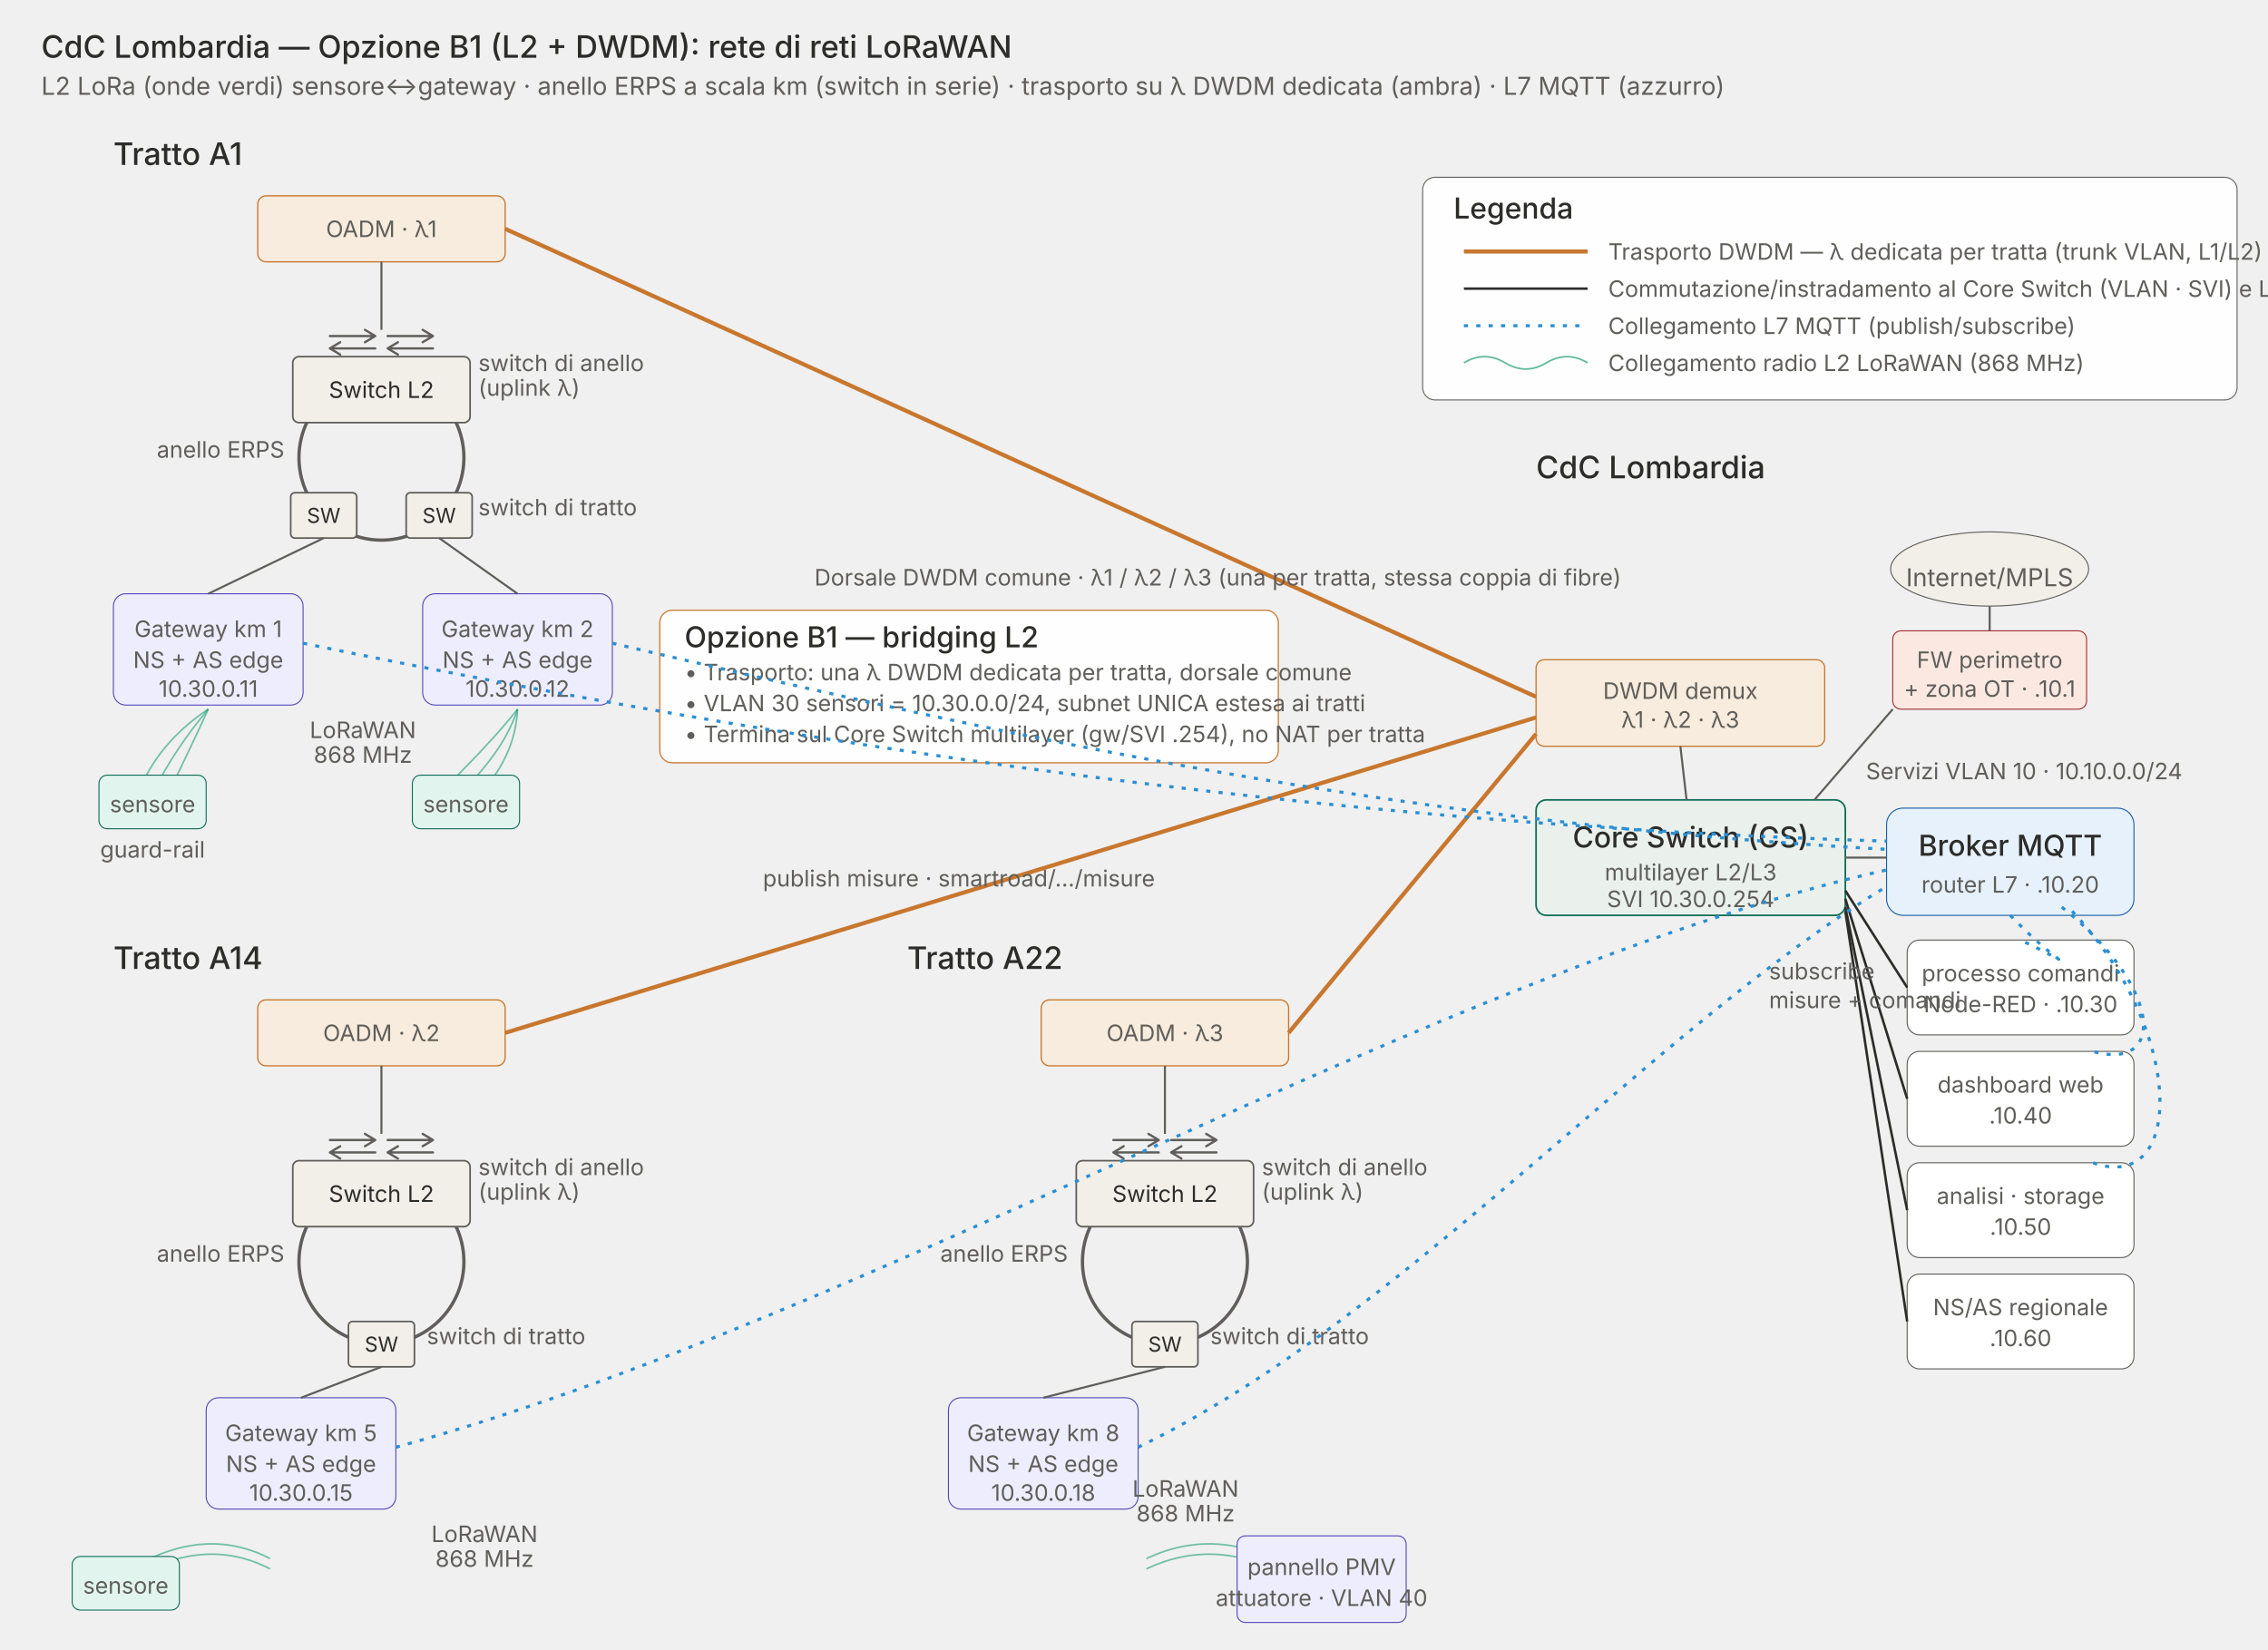
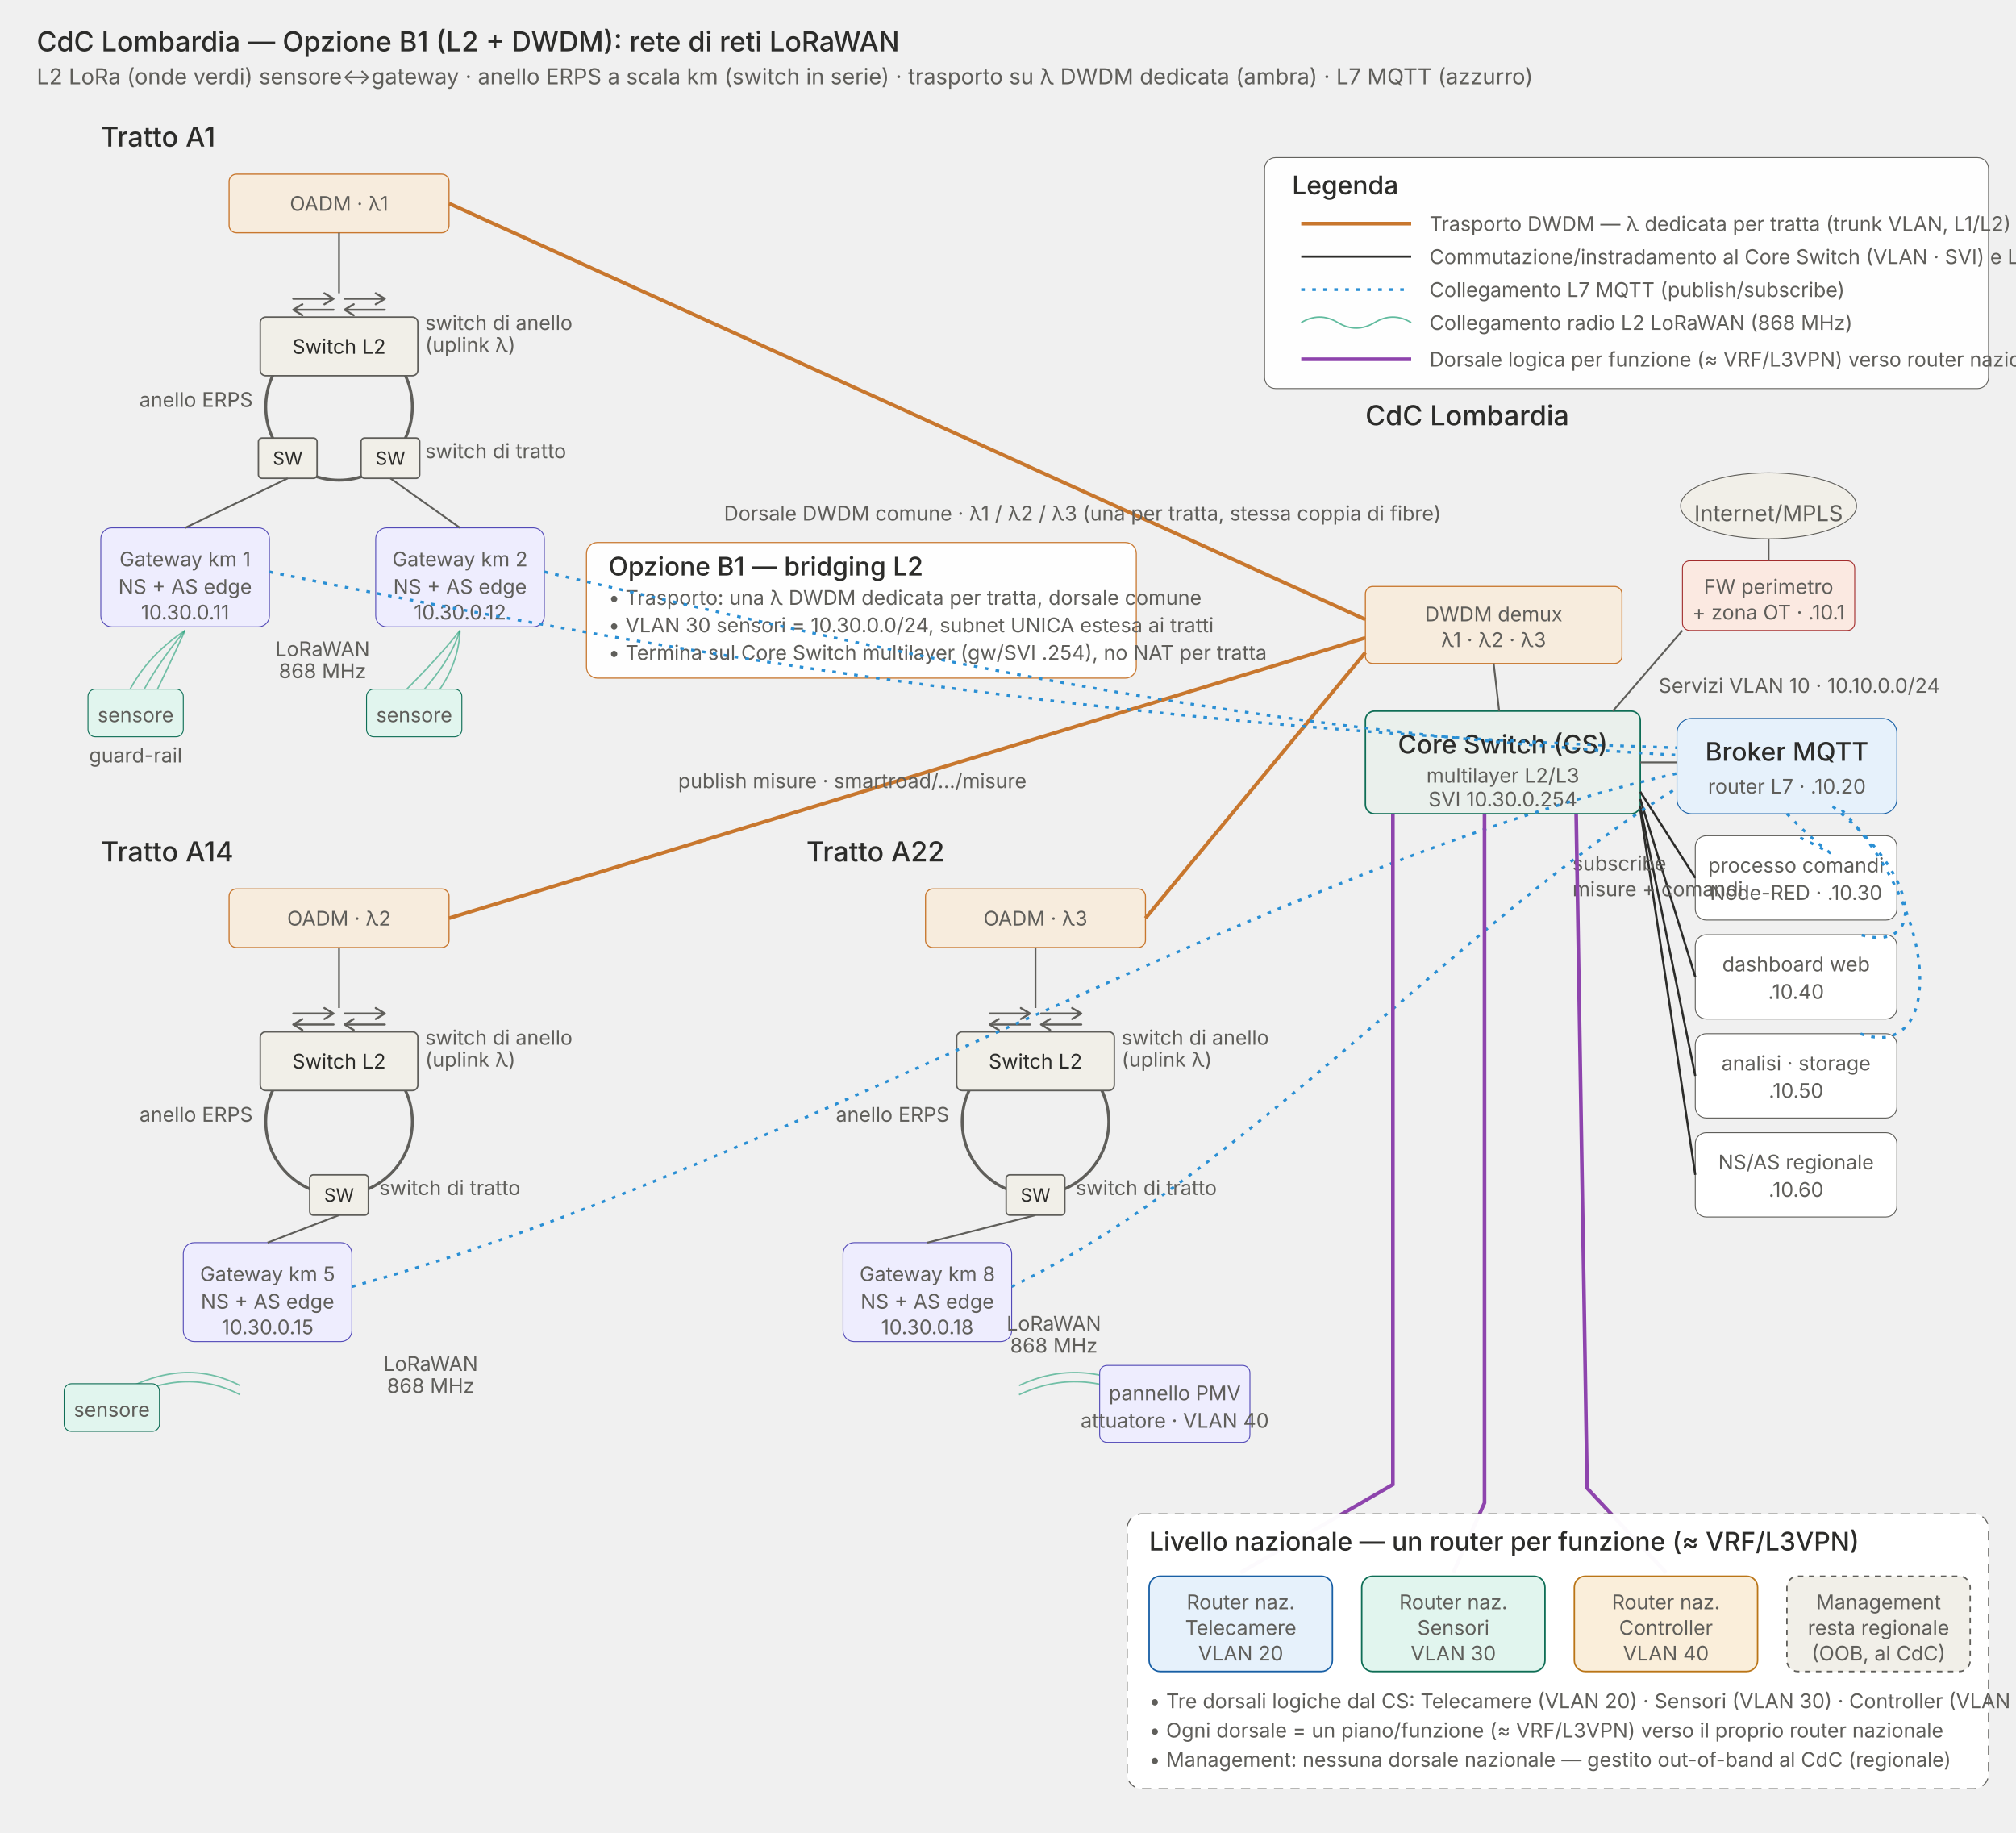
- <svg xmlns="http://www.w3.org/2000/svg" width="100%" viewBox="0 0 1100 800" role="img" font-family="system-ui, -apple-system, 'Segoe UI', sans-serif">
+ <svg xmlns="http://www.w3.org/2000/svg" width="100%" viewBox="0 0 1100 1000" role="img" font-family="system-ui, -apple-system, 'Segoe UI', sans-serif">
  <defs>
    <style>
.t  { font-size: 14px; fill: #2C2C2A; }
.ts { font-size: 12px; fill: #5F5E5A; }
.th { font-size: 14px; font-weight: 500; fill: #2C2C2A; }
.tt { font-size: 11px; fill: #5F5E5A; }
.area-title { font-size: 15px; font-weight: 500; fill: #2C2C2A; }
</style>
  </defs>
  <text class="area-title" x="20" y="28">CdC Lombardia — Opzione B1 (L2 + DWDM): rete di reti LoRaWAN</text>
  <text class="ts" x="20" y="46">L2 LoRa (onde verdi) sensore↔gateway · anello ERPS a scala km (switch in serie) · trasporto su λ DWDM dedicata (ambra) · L7 MQTT (azzurro)</text>
-   <rect x="690" y="86" width="395" height="108" rx="6" fill="#FFFFFF" stroke="#5F5E5A" stroke-width="0.5" opacity="0.96" />
+   <rect x="690" y="86" width="395" height="126" rx="6" fill="#FFFFFF" stroke="#5F5E5A" stroke-width="0.5" opacity="0.96" />
  <text class="th" x="705" y="106">Legenda</text>
  <line x1="710" y1="122" x2="770" y2="122" stroke="#C8772E" stroke-width="2" />
  <text class="tt" x="780" y="126">Trasporto DWDM — λ dedicata per tratta (trunk VLAN, L1/L2)</text>
  <line x1="710" y1="140" x2="770" y2="140" stroke="#2C2C2A" stroke-width="1.2" />
  <text class="tt" x="780" y="144">Commutazione/instradamento al Core Switch (VLAN · SVI) e LAN</text>
  <line x1="710" y1="158" x2="770" y2="158" stroke="#2A8FD4" stroke-width="1.5" stroke-dasharray="2 4" />
  <text class="tt" x="780" y="162">Collegamento L7 MQTT (publish/subscribe)</text>
  <path d="M 710 176 Q 720 170 730 176 Q 740 182 750 176 Q 760 170 770 176" stroke="#1D9E75" stroke-width="0.8" fill="none" opacity="0.7" />
  <text class="tt" x="780" y="180">Collegamento radio L2 LoRaWAN (868 MHz)</text>
+   <line x1="710" y1="196" x2="770" y2="196" stroke="#8E44AD" stroke-width="2" />
+   <text class="tt" x="780" y="200">Dorsale logica per funzione (≈ VRF/L3VPN) verso router nazionale</text>
  <rect x="320" y="296" width="300" height="74" rx="6" fill="#FFFFFF" stroke="#C8772E" stroke-width="0.6" opacity="0.95" />
  <text class="th" x="332" y="314" fill="#9A5A1E">Opzione B1 — bridging L2</text>
  <text class="tt" x="332" y="330">• Trasporto: una λ DWDM dedicata per tratta, dorsale comune</text>
  <text class="tt" x="332" y="345">• VLAN 30 sensori = 10.30.0.0/24, subnet UNICA estesa ai tratti</text>
  <text class="tt" x="332" y="360">• Termina sul Core Switch multilayer (gw/SVI .254), no NAT per tratta</text>
  <text class="area-title" x="55" y="80">Tratto A1</text>
  <rect x="125" y="95" width="120" height="32" rx="4" fill="#F7ECDD" stroke="#C8772E" stroke-width="0.6" />
  <text class="tt" x="185" y="111" text-anchor="middle" dominant-baseline="central" fill="#9A5A1E">OADM · λ1</text>
  <circle cx="185" cy="222" r="40" fill="none" stroke="#5F5E5A" stroke-width="1.6" />
  <text class="tt" x="107" y="222" text-anchor="middle">anello ERPS</text>
  <line x1="185" y1="127" x2="185" y2="160" stroke="#5F5E5A" stroke-width="1" />
  <g transform="translate(142,159)">
    <rect x="0" y="14" width="86" height="32" rx="3" fill="#F1EFE8" stroke="#5F5E5A" stroke-width="0.8" />
    <path d="M18 4 H40 M35 1 L40 4 L35 7" stroke="#5F5E5A" stroke-width="1.1" fill="none" stroke-linecap="round" stroke-linejoin="round" />
    <path d="M40 10 H18 M23 7 L18 10 L23 13" stroke="#5F5E5A" stroke-width="1.1" fill="none" stroke-linecap="round" stroke-linejoin="round" />
    <path d="M46 4 H68 M63 1 L68 4 L63 7" stroke="#5F5E5A" stroke-width="1.1" fill="none" stroke-linecap="round" stroke-linejoin="round" />
    <path d="M68 10 H46 M51 7 L46 10 L51 13" stroke="#5F5E5A" stroke-width="1.1" fill="none" stroke-linecap="round" stroke-linejoin="round" />
    <text x="43" y="34" text-anchor="middle" font-size="11" fill="#2C2C2A">Switch L2</text>
  </g>
  <text class="tt" x="232" y="180">switch di anello</text>
  <text class="tt" x="232" y="192">(uplink λ)</text>
  <rect x="141" y="239" width="32" height="22" rx="2" fill="#F1EFE8" stroke="#5F5E5A" stroke-width="0.8" />
  <text x="157" y="250" text-anchor="middle" dominant-baseline="central" font-size="10" fill="#2C2C2A">SW</text>
  <rect x="197" y="239" width="32" height="22" rx="2" fill="#F1EFE8" stroke="#5F5E5A" stroke-width="0.8" />
  <text x="213" y="250" text-anchor="middle" dominant-baseline="central" font-size="10" fill="#2C2C2A">SW</text>
  <text class="tt" x="232" y="250">switch di tratto</text>
  <rect x="55" y="288" width="92" height="54" rx="6" fill="#EEEDFE" stroke="#534AB7" stroke-width="0.5" />
  <text class="tt" x="101" y="305" text-anchor="middle" dominant-baseline="central" fill="#3C3489">Gateway km 1</text>
  <text class="tt" x="101" y="320" text-anchor="middle" dominant-baseline="central" fill="#534AB7">NS + AS edge</text>
  <text class="tt" x="101" y="334" text-anchor="middle" dominant-baseline="central" fill="#534AB7">10.30.0.11</text>
  <line x1="157" y1="261" x2="101" y2="288" stroke="#5F5E5A" stroke-width="1" />
  <rect x="205" y="288" width="92" height="54" rx="6" fill="#EEEDFE" stroke="#534AB7" stroke-width="0.5" />
  <text class="tt" x="251" y="305" text-anchor="middle" dominant-baseline="central" fill="#3C3489">Gateway km 2</text>
  <text class="tt" x="251" y="320" text-anchor="middle" dominant-baseline="central" fill="#534AB7">NS + AS edge</text>
  <text class="tt" x="251" y="334" text-anchor="middle" dominant-baseline="central" fill="#534AB7">10.30.0.12</text>
  <line x1="213" y1="261" x2="251" y2="288" stroke="#5F5E5A" stroke-width="1" />
  <path d="M 70 378 Q 80 358 101 344" stroke="#1D9E75" stroke-width="0.8" fill="none" opacity="0.6" />
  <path d="M 75 383 Q 85 363 101 344" stroke="#1D9E75" stroke-width="0.8" fill="none" opacity="0.6" />
  <path d="M 80 388 Q 90 368 101 344" stroke="#1D9E75" stroke-width="0.8" fill="none" opacity="0.6" />
  <rect x="48" y="376" width="52" height="26" rx="4" fill="#E1F5EE" stroke="#0F6E56" stroke-width="0.5" />
  <text class="tt" x="74" y="390" text-anchor="middle" dominant-baseline="central" fill="#0F6E56">sensore</text>
  <text class="tt" x="74" y="416" text-anchor="middle" fill="#5F5E5A">guard-rail</text>
  <path d="M 220 378 Q 240 358 251 344" stroke="#1D9E75" stroke-width="0.8" fill="none" opacity="0.6" />
  <path d="M 225 383 Q 245 363 251 344" stroke="#1D9E75" stroke-width="0.8" fill="none" opacity="0.6" />
  <path d="M 230 388 Q 250 368 251 344" stroke="#1D9E75" stroke-width="0.8" fill="none" opacity="0.6" />
  <rect x="200" y="376" width="52" height="26" rx="4" fill="#E1F5EE" stroke="#0F6E56" stroke-width="0.5" />
  <text class="tt" x="226" y="390" text-anchor="middle" dominant-baseline="central" fill="#0F6E56">sensore</text>
  <text class="tt" x="176" y="358" text-anchor="middle" fill="#0F6E56">LoRaWAN</text>
  <text class="tt" x="176" y="370" text-anchor="middle" fill="#0F6E56">868 MHz</text>
  <text class="area-title" x="55" y="470">Tratto A14</text>
  <rect x="125" y="485" width="120" height="32" rx="4" fill="#F7ECDD" stroke="#C8772E" stroke-width="0.6" />
  <text class="tt" x="185" y="501" text-anchor="middle" dominant-baseline="central" fill="#9A5A1E">OADM · λ2</text>
  <circle cx="185" cy="612" r="40" fill="none" stroke="#5F5E5A" stroke-width="1.6" />
  <text class="tt" x="107" y="612" text-anchor="middle">anello ERPS</text>
  <line x1="185" y1="517" x2="185" y2="550" stroke="#5F5E5A" stroke-width="1" />
  <g transform="translate(142,549)">
    <rect x="0" y="14" width="86" height="32" rx="3" fill="#F1EFE8" stroke="#5F5E5A" stroke-width="0.8" />
    <path d="M18 4 H40 M35 1 L40 4 L35 7" stroke="#5F5E5A" stroke-width="1.1" fill="none" stroke-linecap="round" stroke-linejoin="round" />
    <path d="M40 10 H18 M23 7 L18 10 L23 13" stroke="#5F5E5A" stroke-width="1.1" fill="none" stroke-linecap="round" stroke-linejoin="round" />
    <path d="M46 4 H68 M63 1 L68 4 L63 7" stroke="#5F5E5A" stroke-width="1.1" fill="none" stroke-linecap="round" stroke-linejoin="round" />
    <path d="M68 10 H46 M51 7 L46 10 L51 13" stroke="#5F5E5A" stroke-width="1.1" fill="none" stroke-linecap="round" stroke-linejoin="round" />
    <text x="43" y="34" text-anchor="middle" font-size="11" fill="#2C2C2A">Switch L2</text>
  </g>
  <text class="tt" x="232" y="570">switch di anello</text>
  <text class="tt" x="232" y="582">(uplink λ)</text>
  <rect x="169" y="641" width="32" height="22" rx="2" fill="#F1EFE8" stroke="#5F5E5A" stroke-width="0.8" />
  <text x="185" y="652" text-anchor="middle" dominant-baseline="central" font-size="10" fill="#2C2C2A">SW</text>
  <text class="tt" x="207" y="652">switch di tratto</text>
  <rect x="100" y="678" width="92" height="54" rx="6" fill="#EEEDFE" stroke="#534AB7" stroke-width="0.5" />
  <text class="tt" x="146" y="695" text-anchor="middle" dominant-baseline="central" fill="#3C3489">Gateway km 5</text>
  <text class="tt" x="146" y="710" text-anchor="middle" dominant-baseline="central" fill="#534AB7">NS + AS edge</text>
  <text class="tt" x="146" y="724" text-anchor="middle" dominant-baseline="central" fill="#534AB7">10.30.0.15</text>
  <line x1="185" y1="663" x2="146" y2="678" stroke="#5F5E5A" stroke-width="1" />
  <path d="M 65 760 Q 100 740 131 756" stroke="#1D9E75" stroke-width="0.8" fill="none" opacity="0.6" />
  <path d="M 65 765 Q 100 745 131 761" stroke="#1D9E75" stroke-width="0.8" fill="none" opacity="0.6" />
  <rect x="35" y="755" width="52" height="26" rx="4" fill="#E1F5EE" stroke="#0F6E56" stroke-width="0.5" />
  <text class="tt" x="61" y="769" text-anchor="middle" dominant-baseline="central" fill="#0F6E56">sensore</text>
  <text class="tt" x="235" y="748" text-anchor="middle" fill="#0F6E56">LoRaWAN</text>
  <text class="tt" x="235" y="760" text-anchor="middle" fill="#0F6E56">868 MHz</text>
  <text class="area-title" x="440" y="470">Tratto A22</text>
  <rect x="505" y="485" width="120" height="32" rx="4" fill="#F7ECDD" stroke="#C8772E" stroke-width="0.6" />
  <text class="tt" x="565" y="501" text-anchor="middle" dominant-baseline="central" fill="#9A5A1E">OADM · λ3</text>
  <circle cx="565" cy="612" r="40" fill="none" stroke="#5F5E5A" stroke-width="1.6" />
  <text class="tt" x="487" y="612" text-anchor="middle">anello ERPS</text>
  <line x1="565" y1="517" x2="565" y2="550" stroke="#5F5E5A" stroke-width="1" />
  <g transform="translate(522,549)">
    <rect x="0" y="14" width="86" height="32" rx="3" fill="#F1EFE8" stroke="#5F5E5A" stroke-width="0.8" />
    <path d="M18 4 H40 M35 1 L40 4 L35 7" stroke="#5F5E5A" stroke-width="1.1" fill="none" stroke-linecap="round" stroke-linejoin="round" />
    <path d="M40 10 H18 M23 7 L18 10 L23 13" stroke="#5F5E5A" stroke-width="1.1" fill="none" stroke-linecap="round" stroke-linejoin="round" />
    <path d="M46 4 H68 M63 1 L68 4 L63 7" stroke="#5F5E5A" stroke-width="1.1" fill="none" stroke-linecap="round" stroke-linejoin="round" />
    <path d="M68 10 H46 M51 7 L46 10 L51 13" stroke="#5F5E5A" stroke-width="1.1" fill="none" stroke-linecap="round" stroke-linejoin="round" />
    <text x="43" y="34" text-anchor="middle" font-size="11" fill="#2C2C2A">Switch L2</text>
  </g>
  <text class="tt" x="612" y="570">switch di anello</text>
  <text class="tt" x="612" y="582">(uplink λ)</text>
  <rect x="549" y="641" width="32" height="22" rx="2" fill="#F1EFE8" stroke="#5F5E5A" stroke-width="0.8" />
  <text x="565" y="652" text-anchor="middle" dominant-baseline="central" font-size="10" fill="#2C2C2A">SW</text>
  <text class="tt" x="587" y="652">switch di tratto</text>
  <rect x="460" y="678" width="92" height="54" rx="6" fill="#EEEDFE" stroke="#534AB7" stroke-width="0.5" />
  <text class="tt" x="506" y="695" text-anchor="middle" dominant-baseline="central" fill="#3C3489">Gateway km 8</text>
  <text class="tt" x="506" y="710" text-anchor="middle" dominant-baseline="central" fill="#534AB7">NS + AS edge</text>
  <text class="tt" x="506" y="724" text-anchor="middle" dominant-baseline="central" fill="#534AB7">10.30.0.18</text>
  <line x1="565" y1="663" x2="506" y2="678" stroke="#5F5E5A" stroke-width="1" />
  <path d="M 625 760 Q 590 740 556 756" stroke="#1D9E75" stroke-width="0.8" fill="none" opacity="0.6" />
  <path d="M 625 765 Q 590 745 556 761" stroke="#1D9E75" stroke-width="0.8" fill="none" opacity="0.6" />
  <rect x="600" y="745" width="82" height="42" rx="4" fill="#EEEDFE" stroke="#534AB7" stroke-width="0.5" />
  <text class="tt" x="641" y="760" text-anchor="middle" dominant-baseline="central" fill="#3C3489">pannello PMV</text>
  <text class="tt" x="641" y="775" text-anchor="middle" dominant-baseline="central" fill="#534AB7">attuatore · VLAN 40</text>
  <text class="tt" x="575" y="726" text-anchor="middle" fill="#0F6E56">LoRaWAN</text>
  <text class="tt" x="575" y="738" text-anchor="middle" fill="#0F6E56">868 MHz</text>
  <text class="area-title" x="745" y="232">CdC Lombardia</text>
  <ellipse cx="965" cy="276" rx="48" ry="18" fill="#F1EFE8" stroke="#5F5E5A" stroke-width="0.5" />
  <text class="ts" x="965" y="280" text-anchor="middle" dominant-baseline="central">Internet/MPLS</text>
  <rect x="918" y="306" width="94" height="38" rx="4" fill="#FBE9E1" stroke="#A32D2D" stroke-width="0.5" />
  <text class="tt" x="965" y="320" text-anchor="middle" dominant-baseline="central" fill="#A32D2D">FW perimetro</text>
  <text class="tt" x="965" y="334" text-anchor="middle" dominant-baseline="central" fill="#A32D2D">+ zona OT · .10.1</text>
  <line x1="965" y1="294" x2="965" y2="306" stroke="#5F5E5A" stroke-width="1" />
  <rect x="745" y="320" width="140" height="42" rx="4" fill="#F7ECDD" stroke="#C8772E" stroke-width="0.6" />
  <text class="tt" x="815" y="335" text-anchor="middle" dominant-baseline="central" fill="#9A5A1E">DWDM demux</text>
  <text class="tt" x="815" y="349" text-anchor="middle" dominant-baseline="central" fill="#9A5A1E">λ1 · λ2 · λ3</text>
  <rect x="745" y="388" width="150" height="56" rx="5" fill="#EAF0EC" stroke="#0F6E56" stroke-width="0.8" />
  <text class="th" x="820" y="406" text-anchor="middle" dominant-baseline="central" fill="#0C5A45">Core Switch (CS)</text>
  <text class="tt" x="820" y="423" text-anchor="middle" dominant-baseline="central" fill="#0F6E56">multilayer L2/L3</text>
  <text class="tt" x="820" y="436" text-anchor="middle" dominant-baseline="central" fill="#0F6E56">SVI 10.30.0.254</text>
  <line x1="815" y1="362" x2="818" y2="388" stroke="#5F5E5A" stroke-width="1" />
  <line x1="918" y1="344" x2="880" y2="388" stroke="#5F5E5A" stroke-width="1" />
  <text class="tt" x="905" y="378" fill="#5F5E5A">Servizi VLAN 10 · 10.10.0.0/24</text>
  <rect x="915" y="392" width="120" height="52" rx="8" fill="#E6F1FB" stroke="#185FA5" stroke-width="0.5" />
  <text class="th" x="975" y="410" text-anchor="middle" dominant-baseline="central" fill="#0C447C">Broker MQTT</text>
  <text class="tt" x="975" y="429" text-anchor="middle" dominant-baseline="central" fill="#185FA5">router L7 · .10.20</text>
  <line x1="895" y1="416" x2="915" y2="416" stroke="#5F5E5A" stroke-width="1" />
  <rect x="925" y="456" width="110" height="46" rx="6" fill="#FFFFFF" stroke="#5F5E5A" stroke-width="0.5" />
  <text class="tt" x="980" y="472" text-anchor="middle" dominant-baseline="central">processo comandi</text>
  <text class="tt" x="980" y="487" text-anchor="middle" dominant-baseline="central" fill="#5F5E5A">Node-RED · .10.30</text>
  <rect x="925" y="510" width="110" height="46" rx="6" fill="#FFFFFF" stroke="#5F5E5A" stroke-width="0.5" />
  <text class="tt" x="980" y="526" text-anchor="middle" dominant-baseline="central">dashboard web</text>
  <text class="tt" x="980" y="541" text-anchor="middle" dominant-baseline="central" fill="#5F5E5A">.10.40</text>
  <rect x="925" y="564" width="110" height="46" rx="6" fill="#FFFFFF" stroke="#5F5E5A" stroke-width="0.5" />
  <text class="tt" x="980" y="580" text-anchor="middle" dominant-baseline="central">analisi · storage</text>
  <text class="tt" x="980" y="595" text-anchor="middle" dominant-baseline="central" fill="#5F5E5A">.10.50</text>
  <rect x="925" y="618" width="110" height="46" rx="6" fill="#FFFFFF" stroke="#5F5E5A" stroke-width="0.5" />
  <text class="tt" x="980" y="634" text-anchor="middle" dominant-baseline="central">NS/AS regionale</text>
  <text class="tt" x="980" y="649" text-anchor="middle" dominant-baseline="central" fill="#5F5E5A">.10.60</text>
  <line x1="895" y1="432" x2="925" y2="479" stroke="#2C2C2A" stroke-width="1.2" />
  <line x1="895" y1="436" x2="925" y2="533" stroke="#2C2C2A" stroke-width="1.2" />
  <line x1="895" y1="440" x2="925" y2="587" stroke="#2C2C2A" stroke-width="1.2" />
  <line x1="895" y1="442" x2="925" y2="641" stroke="#2C2C2A" stroke-width="1.2" />
  <line x1="245" y1="111" x2="745" y2="338" stroke="#C8772E" stroke-width="2" />
  <line x1="245" y1="501" x2="745" y2="348" stroke="#C8772E" stroke-width="2" />
  <line x1="625" y1="501" x2="745" y2="356" stroke="#C8772E" stroke-width="2" />
  <text class="tt" x="395" y="284" fill="#9A5A1E">Dorsale DWDM comune · λ1 / λ2 / λ3 (una per tratta, stessa coppia di fibre)</text>
  <path d="M 147 312 C 380 360, 640 400, 915 408" stroke="#2A8FD4" stroke-width="1.5" fill="none" stroke-dasharray="2 4" />
  <path d="M 297 312 C 460 350, 660 398, 915 412" stroke="#2A8FD4" stroke-width="1.5" fill="none" stroke-dasharray="2 4" />
  <path d="M 192 702 C 420 640, 700 470, 915 422" stroke="#2A8FD4" stroke-width="1.5" fill="none" stroke-dasharray="2 4" />
  <path d="M 552 702 C 680 640, 800 500, 915 430" stroke="#2A8FD4" stroke-width="1.5" fill="none" stroke-dasharray="2 4" />
  <path d="M 975 444 C 1000 470, 1010 470, 980 456" stroke="#2A8FD4" stroke-width="1.5" fill="none" stroke-dasharray="2 4" />
  <path d="M 1000 440 C 1050 480, 1050 520, 1015 510" stroke="#2A8FD4" stroke-width="1.5" fill="none" stroke-dasharray="2 4" />
  <path d="M 1005 442 C 1060 500, 1060 580, 1015 564" stroke="#2A8FD4" stroke-width="1.5" fill="none" stroke-dasharray="2 4" />
  <text class="tt" x="370" y="430" fill="#2A8FD4">publish misure · smartroad/.../misure</text>
  <text class="tt" x="858" y="475" fill="#2A8FD4">subscribe</text>
  <text class="tt" x="858" y="489" fill="#2A8FD4">misure + comandi</text>
+   <path d="M 760 444 L 760 810 L 677 858" stroke="#8E44AD" stroke-width="2" fill="none" />
+   <path d="M 810 444 L 810 820 L 793 858" stroke="#8E44AD" stroke-width="2" fill="none" />
+   <path d="M 860 444 L 866 812 L 909 858" stroke="#8E44AD" stroke-width="2" fill="none" />
+   <rect x="615" y="826" width="470" height="150" rx="8" fill="#FFFFFF" stroke="#5F5E5A" stroke-width="0.6" stroke-dasharray="5 4" opacity="0.97" />
+   <text class="th" x="627" y="846">Livello nazionale — un router per funzione (≈ VRF/L3VPN)</text>
+   <rect x="627" y="860" width="100" height="52" rx="6" fill="#E6F1FB" stroke="#185FA5" stroke-width="0.8" />
+   <text class="tt" x="677" y="874" text-anchor="middle" dominant-baseline="central" fill="#0C447C">Router naz.</text>
+   <text class="tt" x="677" y="888" text-anchor="middle" dominant-baseline="central" fill="#0C447C">Telecamere</text>
+   <text class="tt" x="677" y="902" text-anchor="middle" dominant-baseline="central" fill="#185FA5">VLAN 20</text>
+   <rect x="743" y="860" width="100" height="52" rx="6" fill="#E1F5EE" stroke="#0F6E56" stroke-width="0.8" />
+   <text class="tt" x="793" y="874" text-anchor="middle" dominant-baseline="central" fill="#0C5A45">Router naz.</text>
+   <text class="tt" x="793" y="888" text-anchor="middle" dominant-baseline="central" fill="#0C5A45">Sensori</text>
+   <text class="tt" x="793" y="902" text-anchor="middle" dominant-baseline="central" fill="#0F6E56">VLAN 30</text>
+   <rect x="859" y="860" width="100" height="52" rx="6" fill="#FAEEDA" stroke="#BA7517" stroke-width="0.8" />
+   <text class="tt" x="909" y="874" text-anchor="middle" dominant-baseline="central" fill="#854F0B">Router naz.</text>
+   <text class="tt" x="909" y="888" text-anchor="middle" dominant-baseline="central" fill="#854F0B">Controller</text>
+   <text class="tt" x="909" y="902" text-anchor="middle" dominant-baseline="central" fill="#BA7517">VLAN 40</text>
+   <rect x="975" y="860" width="100" height="52" rx="6" fill="#F1EFE8" stroke="#5F5E5A" stroke-width="0.8" stroke-dasharray="3 3" />
+   <text class="tt" x="1025" y="874" text-anchor="middle" dominant-baseline="central" fill="#2C2C2A">Management</text>
+   <text class="tt" x="1025" y="888" text-anchor="middle" dominant-baseline="central" fill="#5F5E5A">resta regionale</text>
+   <text class="tt" x="1025" y="902" text-anchor="middle" dominant-baseline="central" fill="#5F5E5A">(OOB, al CdC)</text>
+   <text class="tt" x="627" y="932">• Tre dorsali logiche dal CS: Telecamere (VLAN 20) · Sensori (VLAN 30) · Controller (VLAN 40)</text>
+   <text class="tt" x="627" y="948">• Ogni dorsale = un piano/funzione (≈ VRF/L3VPN) verso il proprio router nazionale</text>
+   <text class="tt" x="627" y="964">• Management: nessuna dorsale nazionale — gestito out-of-band al CdC (regionale)</text>
</svg>
